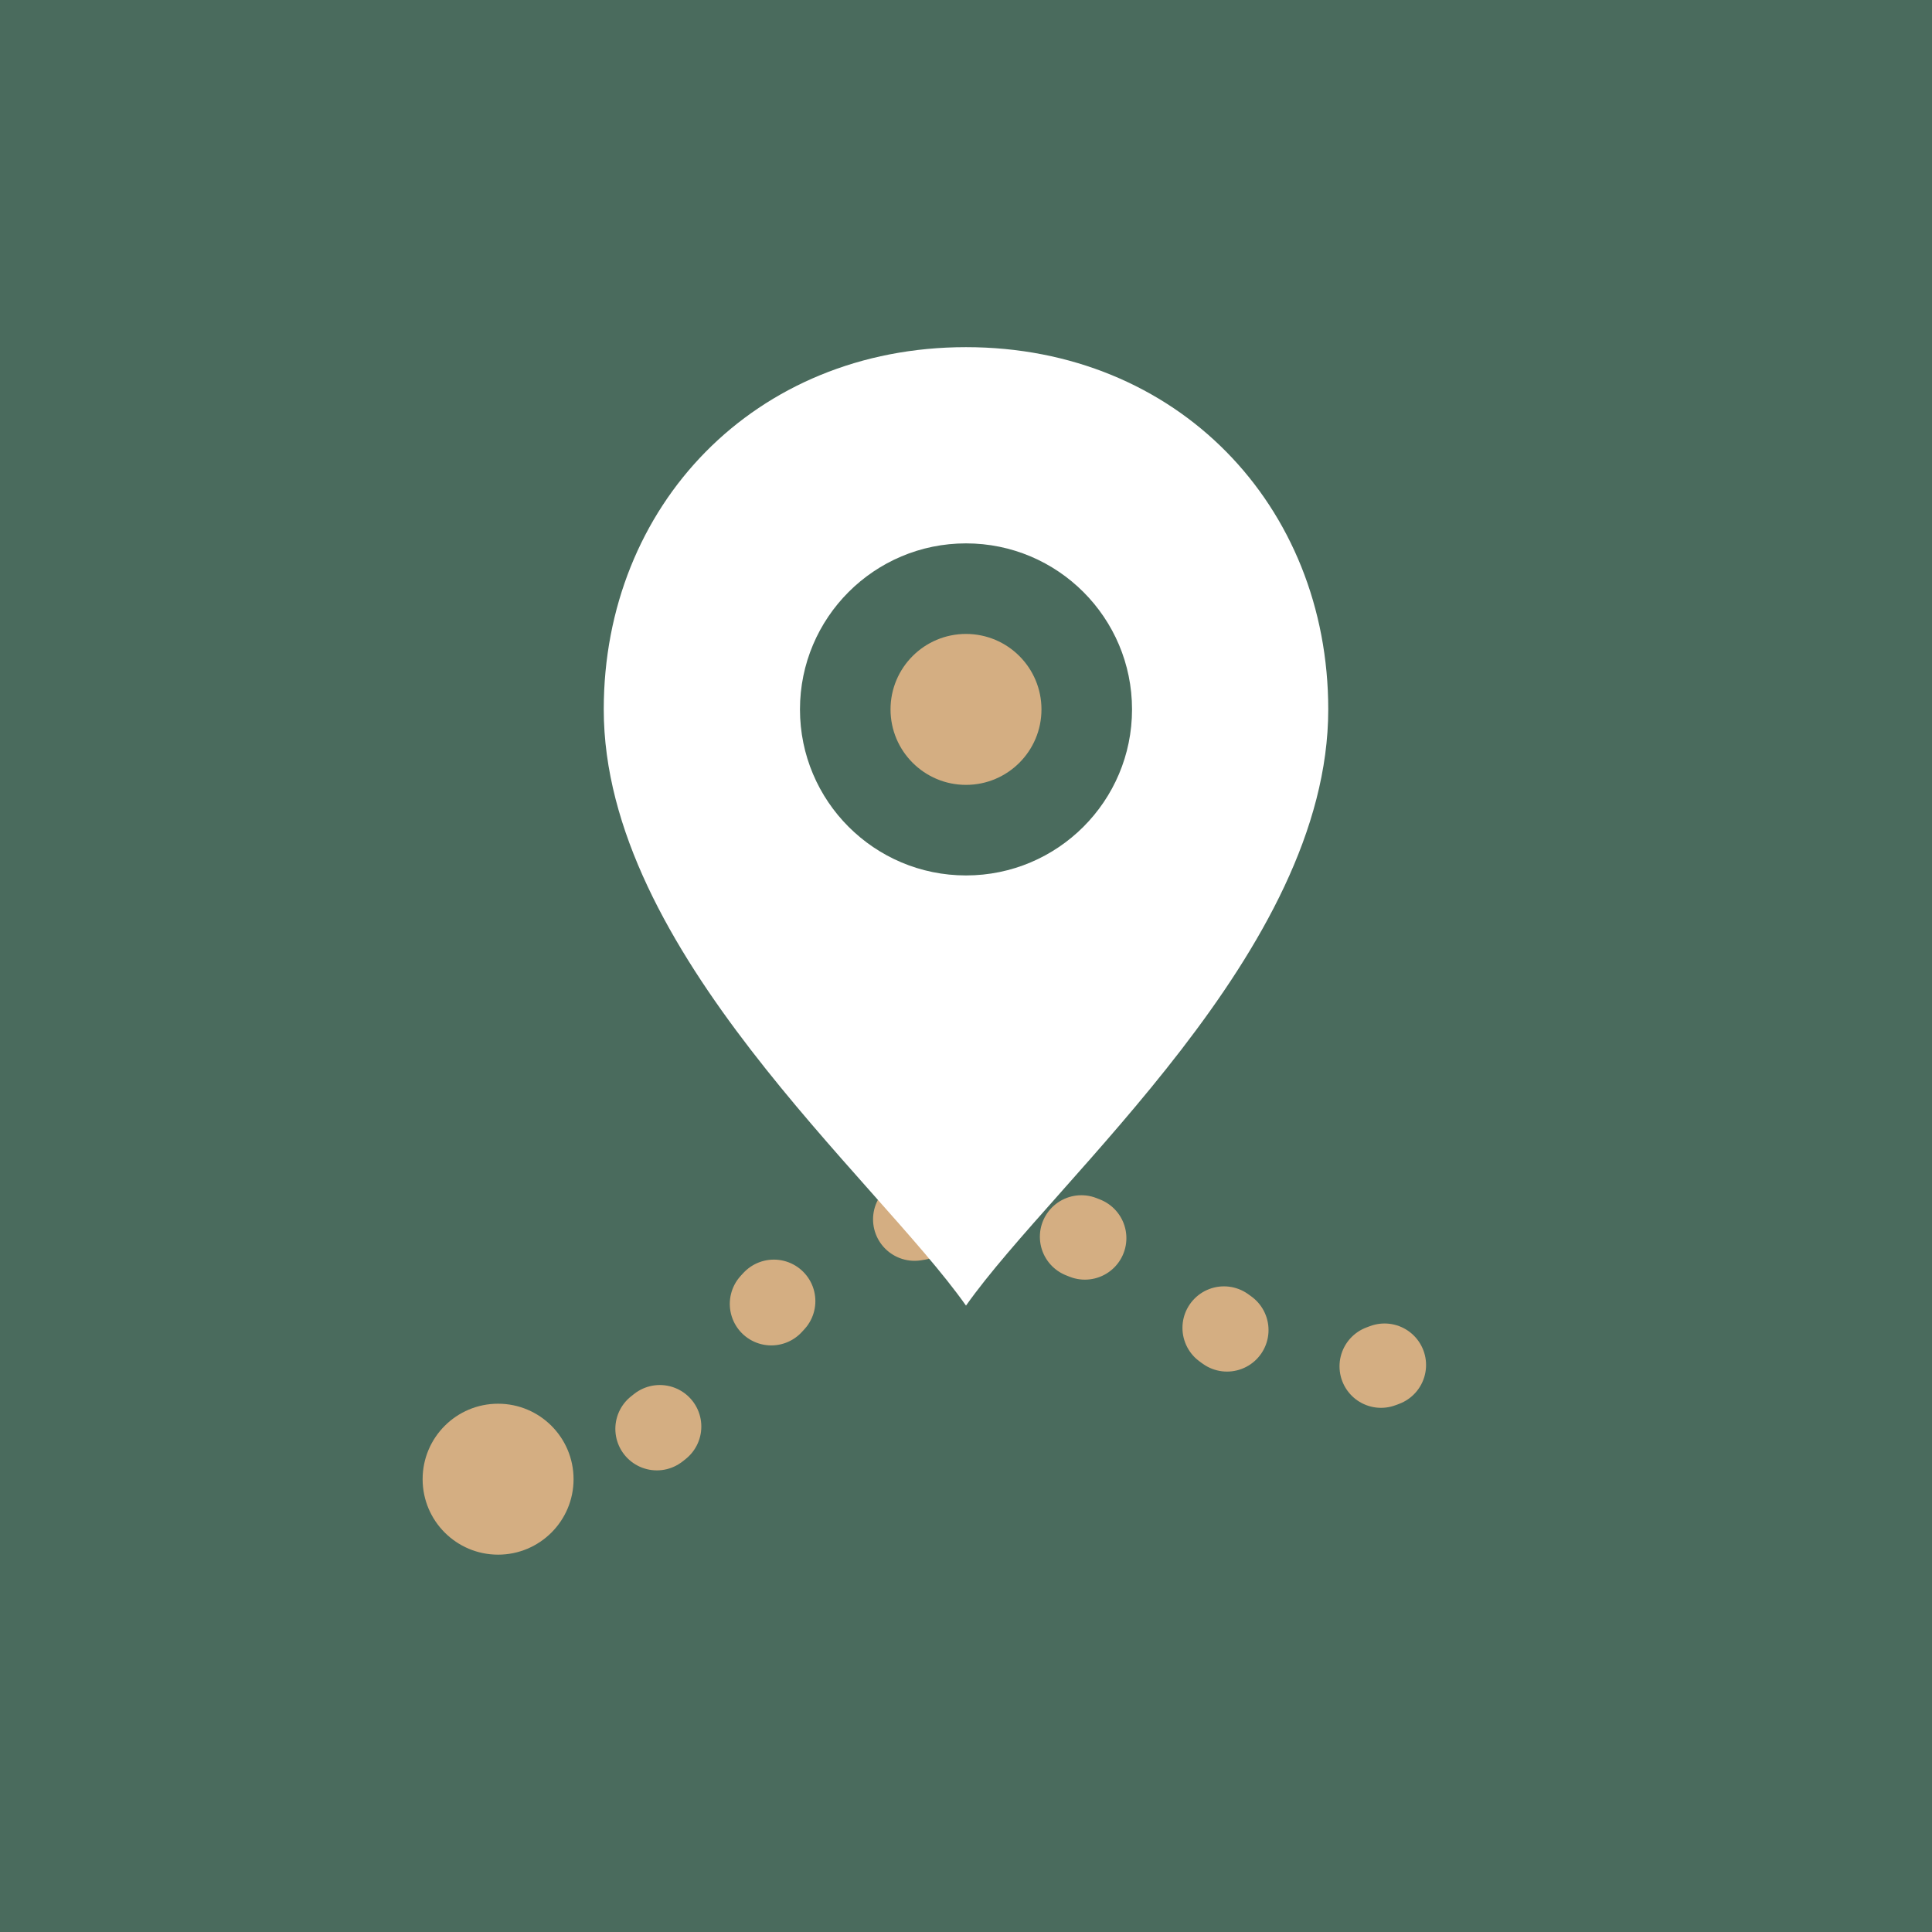
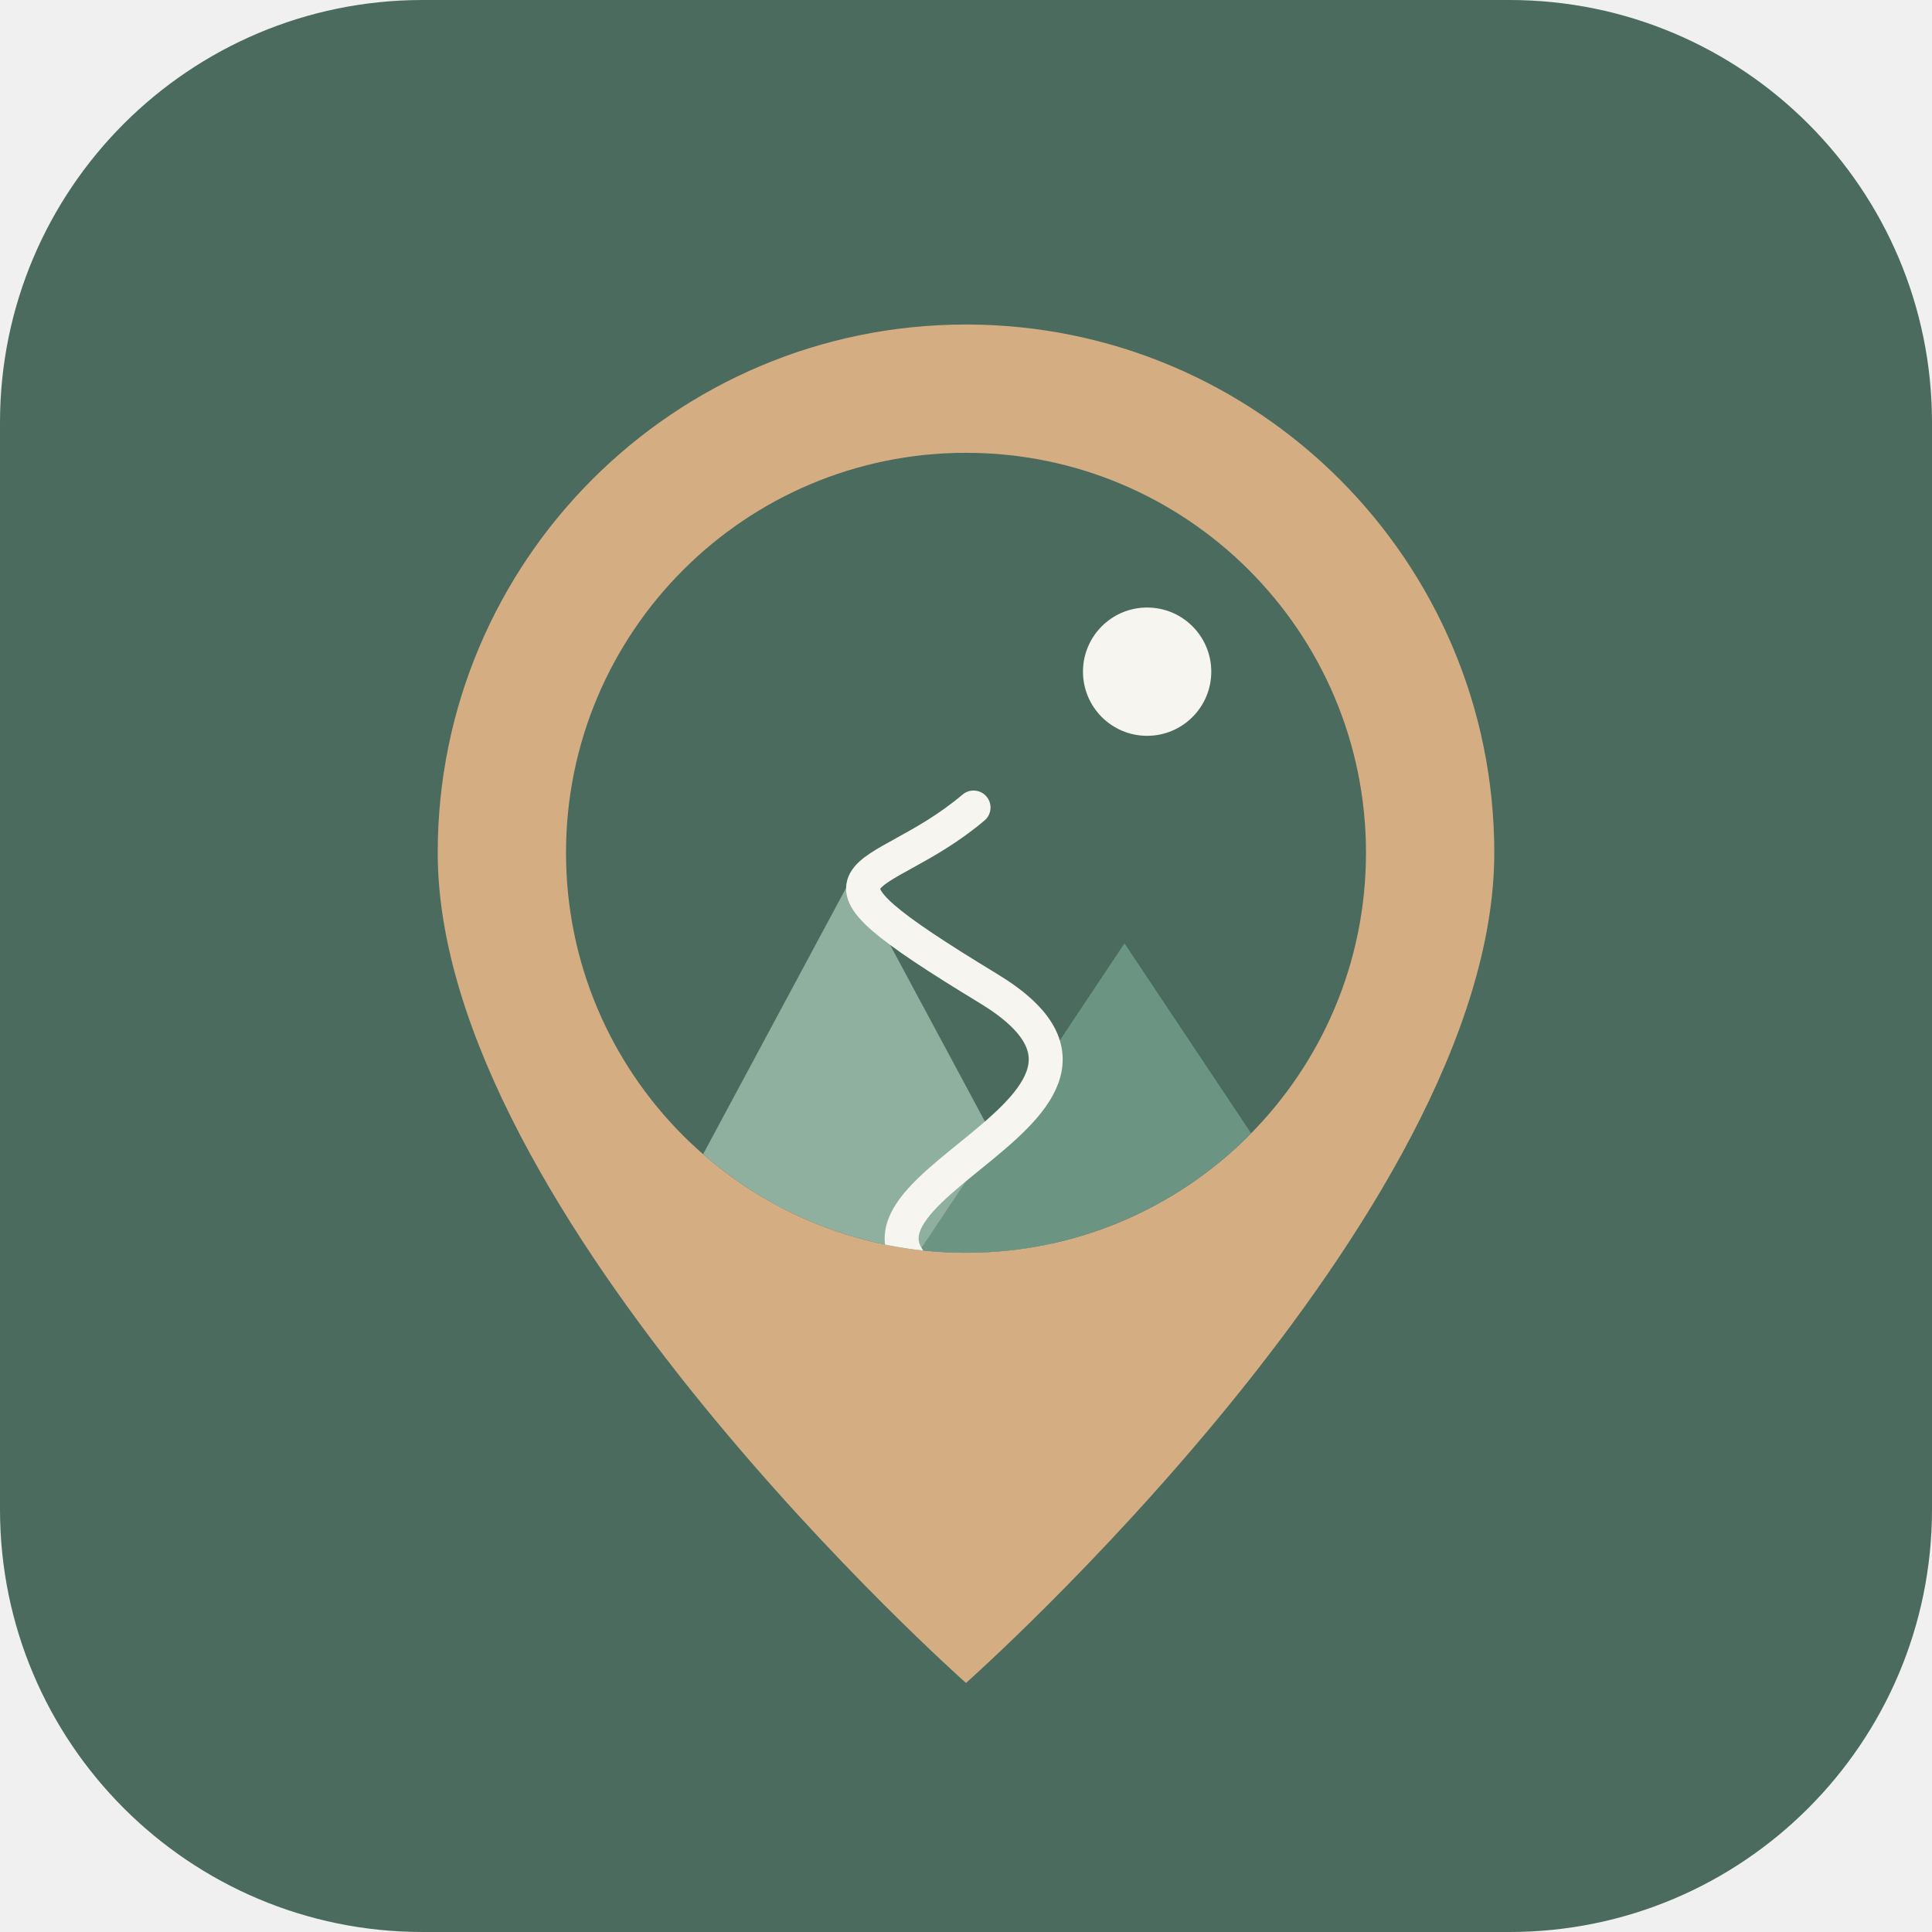
- <svg xmlns="http://www.w3.org/2000/svg" viewBox="0 0 512 512">
-   <rect width="512" height="512" fill="#4A6B5D" />
-   <path d="M132 392 C 200 392, 190 322, 256 322 S 330 392, 384 352" fill="none" stroke="#D4AE82" stroke-width="22" stroke-linecap="round" stroke-dasharray="1 44" />
-   <circle cx="132" cy="392" r="20" fill="#D4AE82" />
-   <path d="M256 92 C 200 92, 160 134, 160 188 C 160 252, 232 312, 256 346 C 280 312, 352 252, 352 188 C 352 134, 312 92, 256 92 Z" fill="#FFFFFF" />
-   <circle cx="256" cy="188" r="44" fill="#4A6B5D" />
-   <circle cx="256" cy="188" r="20" fill="#D4AE82" />
+ <svg xmlns="http://www.w3.org/2000/svg" viewBox="0 0 512 512" role="img" aria-label="Trip Planner">
+   <defs>
+     <clipPath id="window">
+       <circle cx="256" cy="226" r="106" />
+     </clipPath>
+   </defs>
+   <rect width="512" height="512" rx="112" fill="#4A6B5D" />
+   <path d="M256 446 C 256 446 116 322 116 226 A140 140 0 0 1 396 226 C 396 322 256 446 256 446 Z" fill="#D4AE82" />
+   <circle cx="256" cy="226" r="106" fill="#4A6B5D" />
+   <g clip-path="url(#window)">
+     <circle cx="304" cy="178" r="17" fill="#F7F5F0" />
+     <path d="M168 340 L226 232 L284 340 Z" fill="#8FB09F" />
+     <path d="M238 340 L298 250 L358 340 Z" fill="#6B9483" />
+     <path d="M256 344 C 196 318, 318 296, 262 262 S 232 236, 258 214" fill="none" stroke="#F7F5F0" stroke-width="9" stroke-linecap="round" />
+   </g>
</svg>
